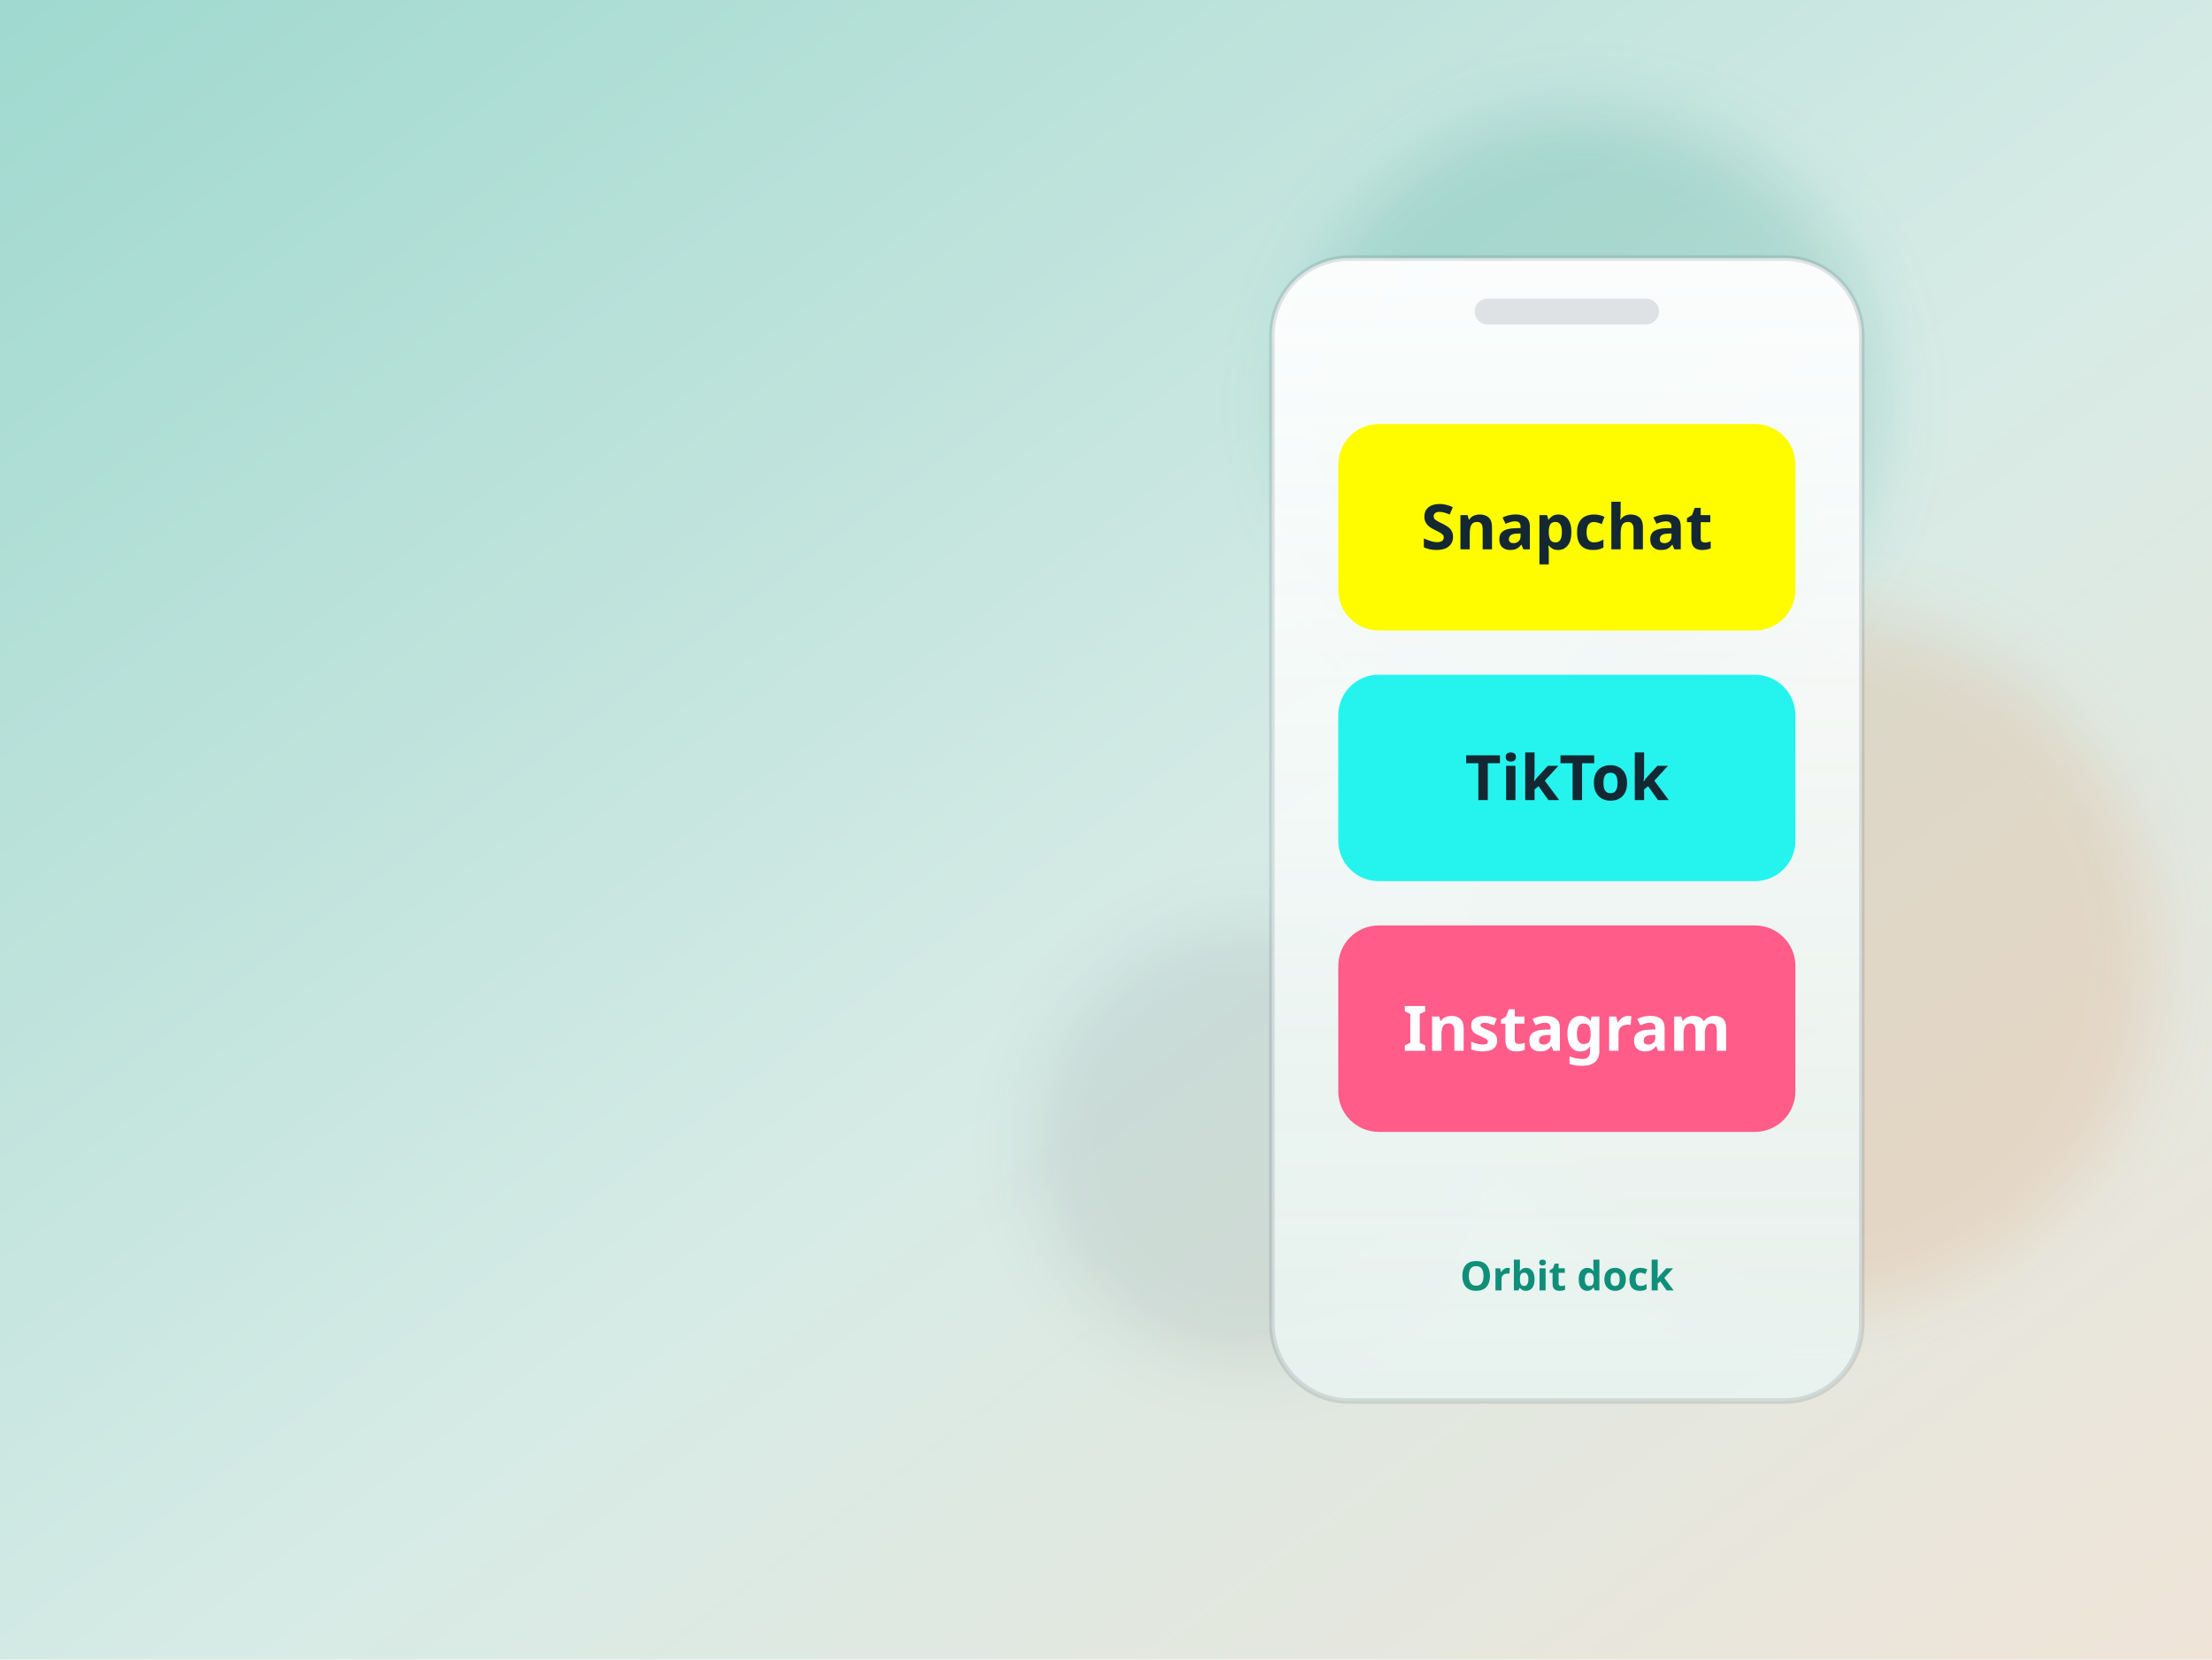
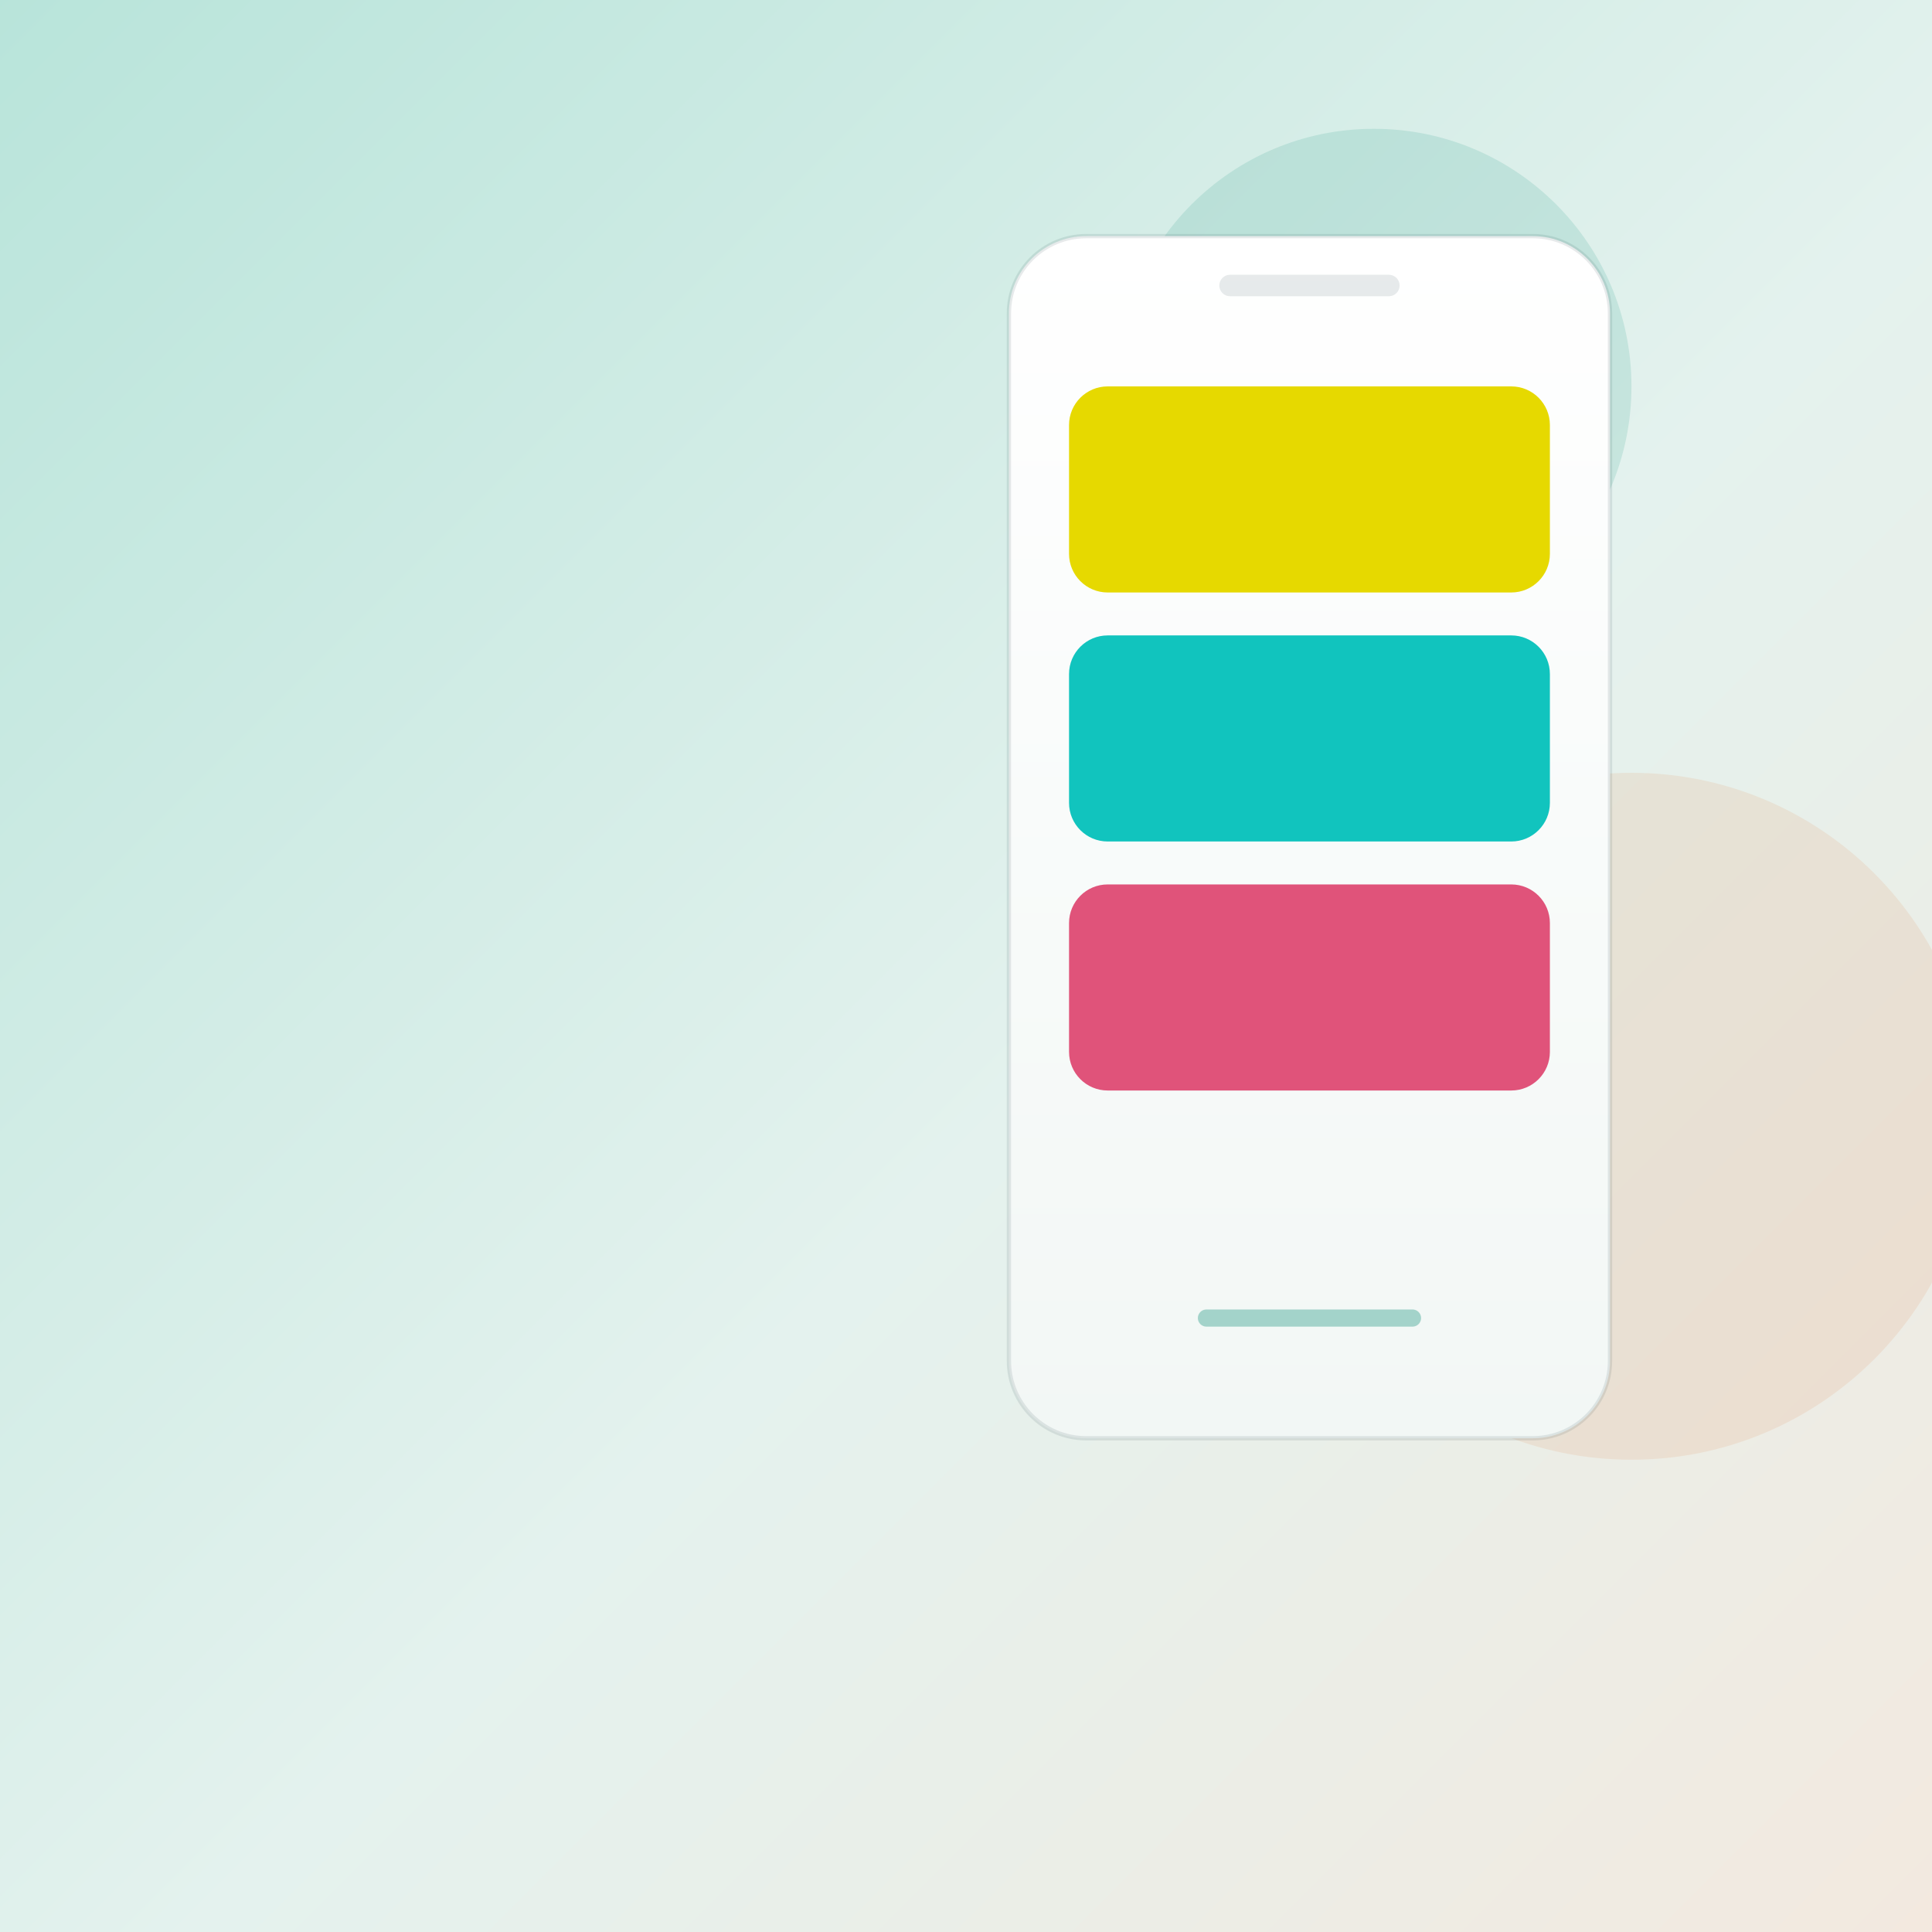
- <svg xmlns="http://www.w3.org/2000/svg" viewBox="0 0 1200 900" fill="none" role="img" aria-hidden="true">
+ <svg xmlns="http://www.w3.org/2000/svg" viewBox="0 0 900 900" fill="none" role="img" aria-hidden="true">
  <defs>
    <linearGradient id="sky" x1="0" y1="0" x2="1" y2="1">
-       <stop offset="0%" stop-color="#9fd9cf" />
-       <stop offset="55%" stop-color="#d7ebe6" />
-       <stop offset="100%" stop-color="#f0e4d8" />
+       <stop offset="0%" stop-color="#B8E4DA" />
+       <stop offset="55%" stop-color="#E4F2EE" />
+       <stop offset="100%" stop-color="#F3E9DF" />
    </linearGradient>
    <linearGradient id="phone" x1="0" y1="0" x2="0" y2="1">
-       <stop offset="0%" stop-color="#ffffff" stop-opacity="0.95" />
-       <stop offset="100%" stop-color="#e8f3f0" stop-opacity="0.9" />
+       <stop offset="0%" stop-color="#ffffff" />
+       <stop offset="100%" stop-color="#F2F7F5" />
    </linearGradient>
-     <filter id="soft" x="-20%" y="-20%" width="140%" height="140%">
-       <feGaussianBlur stdDeviation="18" />
-     </filter>
  </defs>
-   <rect width="1200" height="900" fill="url(#sky)" />
-   <circle cx="860" cy="220" r="160" fill="#0f8f7a" opacity="0.18" filter="url(#soft)" />
-   <circle cx="980" cy="520" r="190" fill="#e07a3a" opacity="0.16" filter="url(#soft)" />
-   <circle cx="680" cy="620" r="120" fill="#132833" opacity="0.08" filter="url(#soft)" />
-   <g transform="translate(690 140)">
-     <rect x="0" y="0" width="320" height="620" rx="42" fill="url(#phone)" stroke="#132833" stroke-opacity="0.12" stroke-width="3" />
-     <rect x="110" y="22" width="100" height="14" rx="7" fill="#132833" fill-opacity="0.12" />
-     <g transform="translate(36 90)">
-       <rect width="248" height="112" rx="22" fill="#FFFC00" />
-       <text x="124" y="68" text-anchor="middle" font-family="Avenir Next, Segoe UI, sans-serif" font-size="34" font-weight="700" fill="#132833">Snapchat</text>
-     </g>
-     <g transform="translate(36 226)">
-       <rect width="248" height="112" rx="22" fill="#25F4EE" />
-       <text x="124" y="68" text-anchor="middle" font-family="Avenir Next, Segoe UI, sans-serif" font-size="34" font-weight="700" fill="#132833">TikTok</text>
-     </g>
-     <g transform="translate(36 362)">
-       <rect width="248" height="112" rx="22" fill="#FF5C8A" />
-       <text x="124" y="68" text-anchor="middle" font-family="Avenir Next, Segoe UI, sans-serif" font-size="34" font-weight="700" fill="#ffffff">Instagram</text>
-     </g>
-     <text x="160" y="560" text-anchor="middle" font-family="Avenir Next, Segoe UI, sans-serif" font-size="22" font-weight="700" fill="#0f8f7a">Orbit dock</text>
+   <rect width="900" height="900" fill="url(#sky)" />
+   <circle cx="640" cy="180" r="120" fill="#0F8F7A" opacity="0.14" />
+   <circle cx="760" cy="520" r="160" fill="#E07A3A" opacity="0.12" />
+   <g transform="translate(470 110)">
+     <rect width="280" height="560" rx="36" fill="url(#phone)" stroke="#132833" stroke-opacity="0.1" stroke-width="2" />
+     <rect x="98" y="18" width="84" height="10" rx="5" fill="#132833" fill-opacity="0.1" />
+     <rect x="28" y="70" width="224" height="96" rx="18" fill="#E6D900" />
+     <rect x="28" y="186" width="224" height="96" rx="18" fill="#11C4BE" />
+     <rect x="28" y="302" width="224" height="96" rx="18" fill="#E0537A" />
+     <rect x="88" y="500" width="104" height="8" rx="4" fill="#0F8F7A" fill-opacity="0.35" />
  </g>
</svg>
